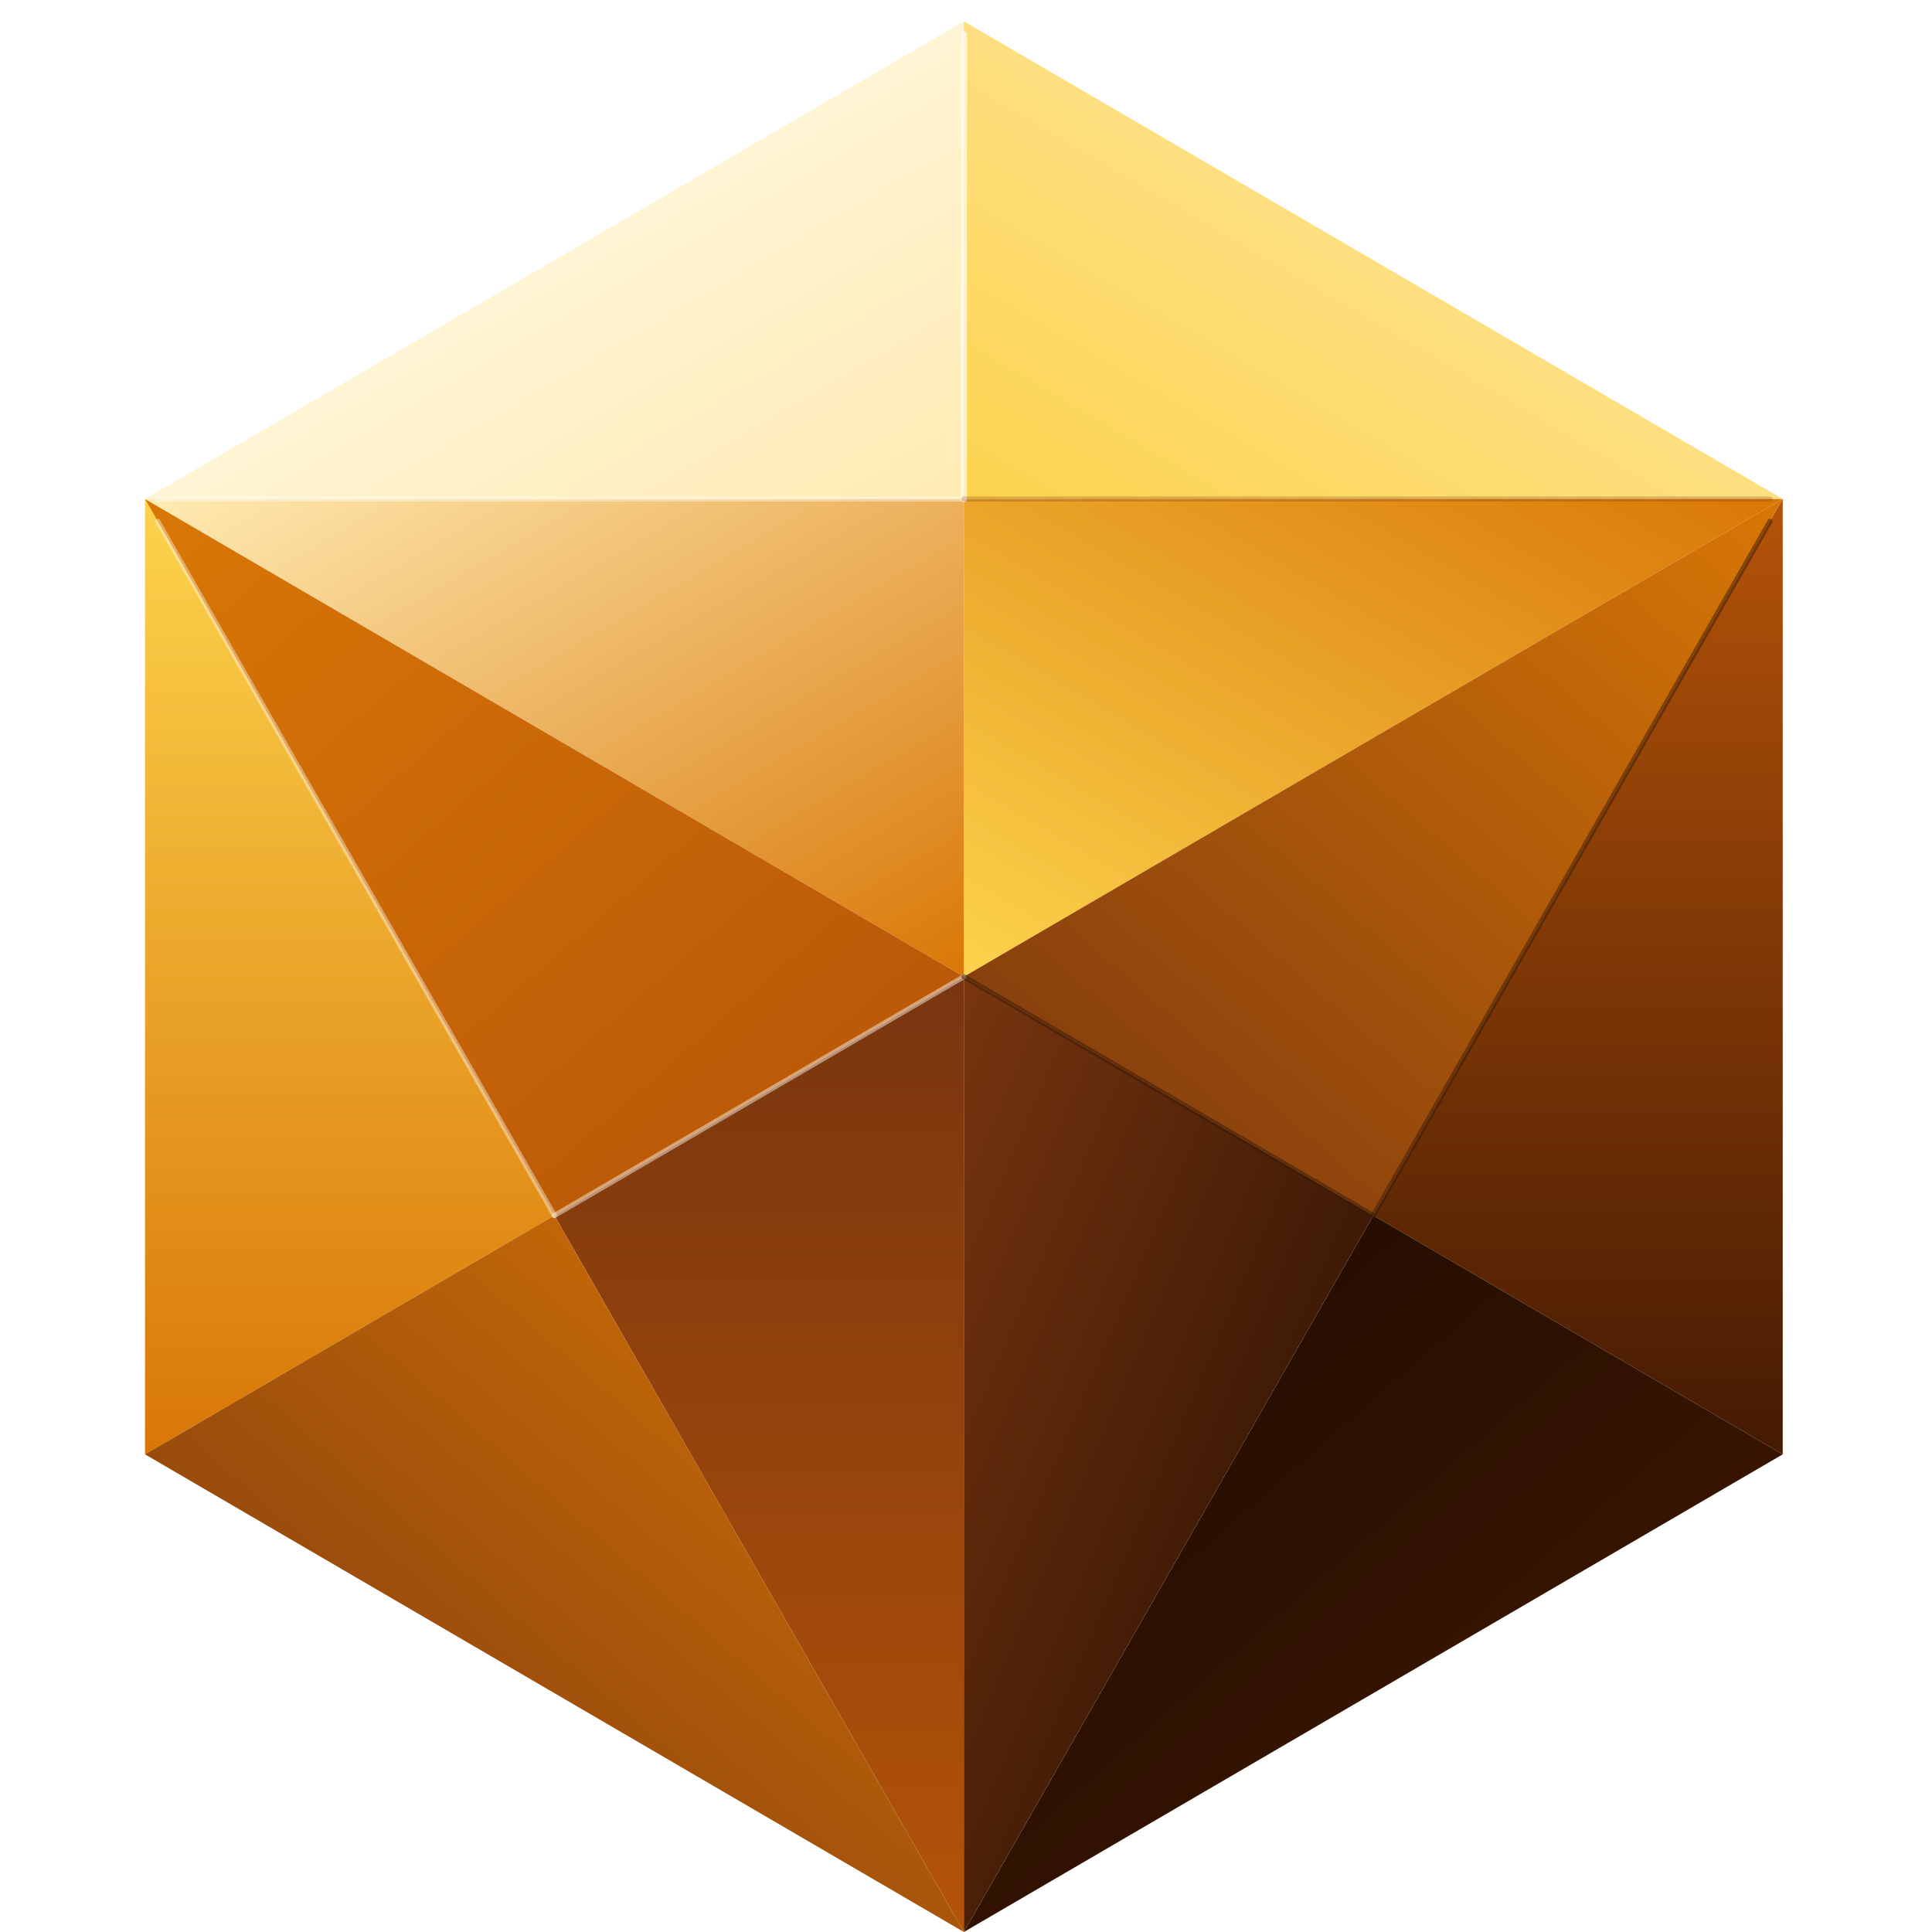
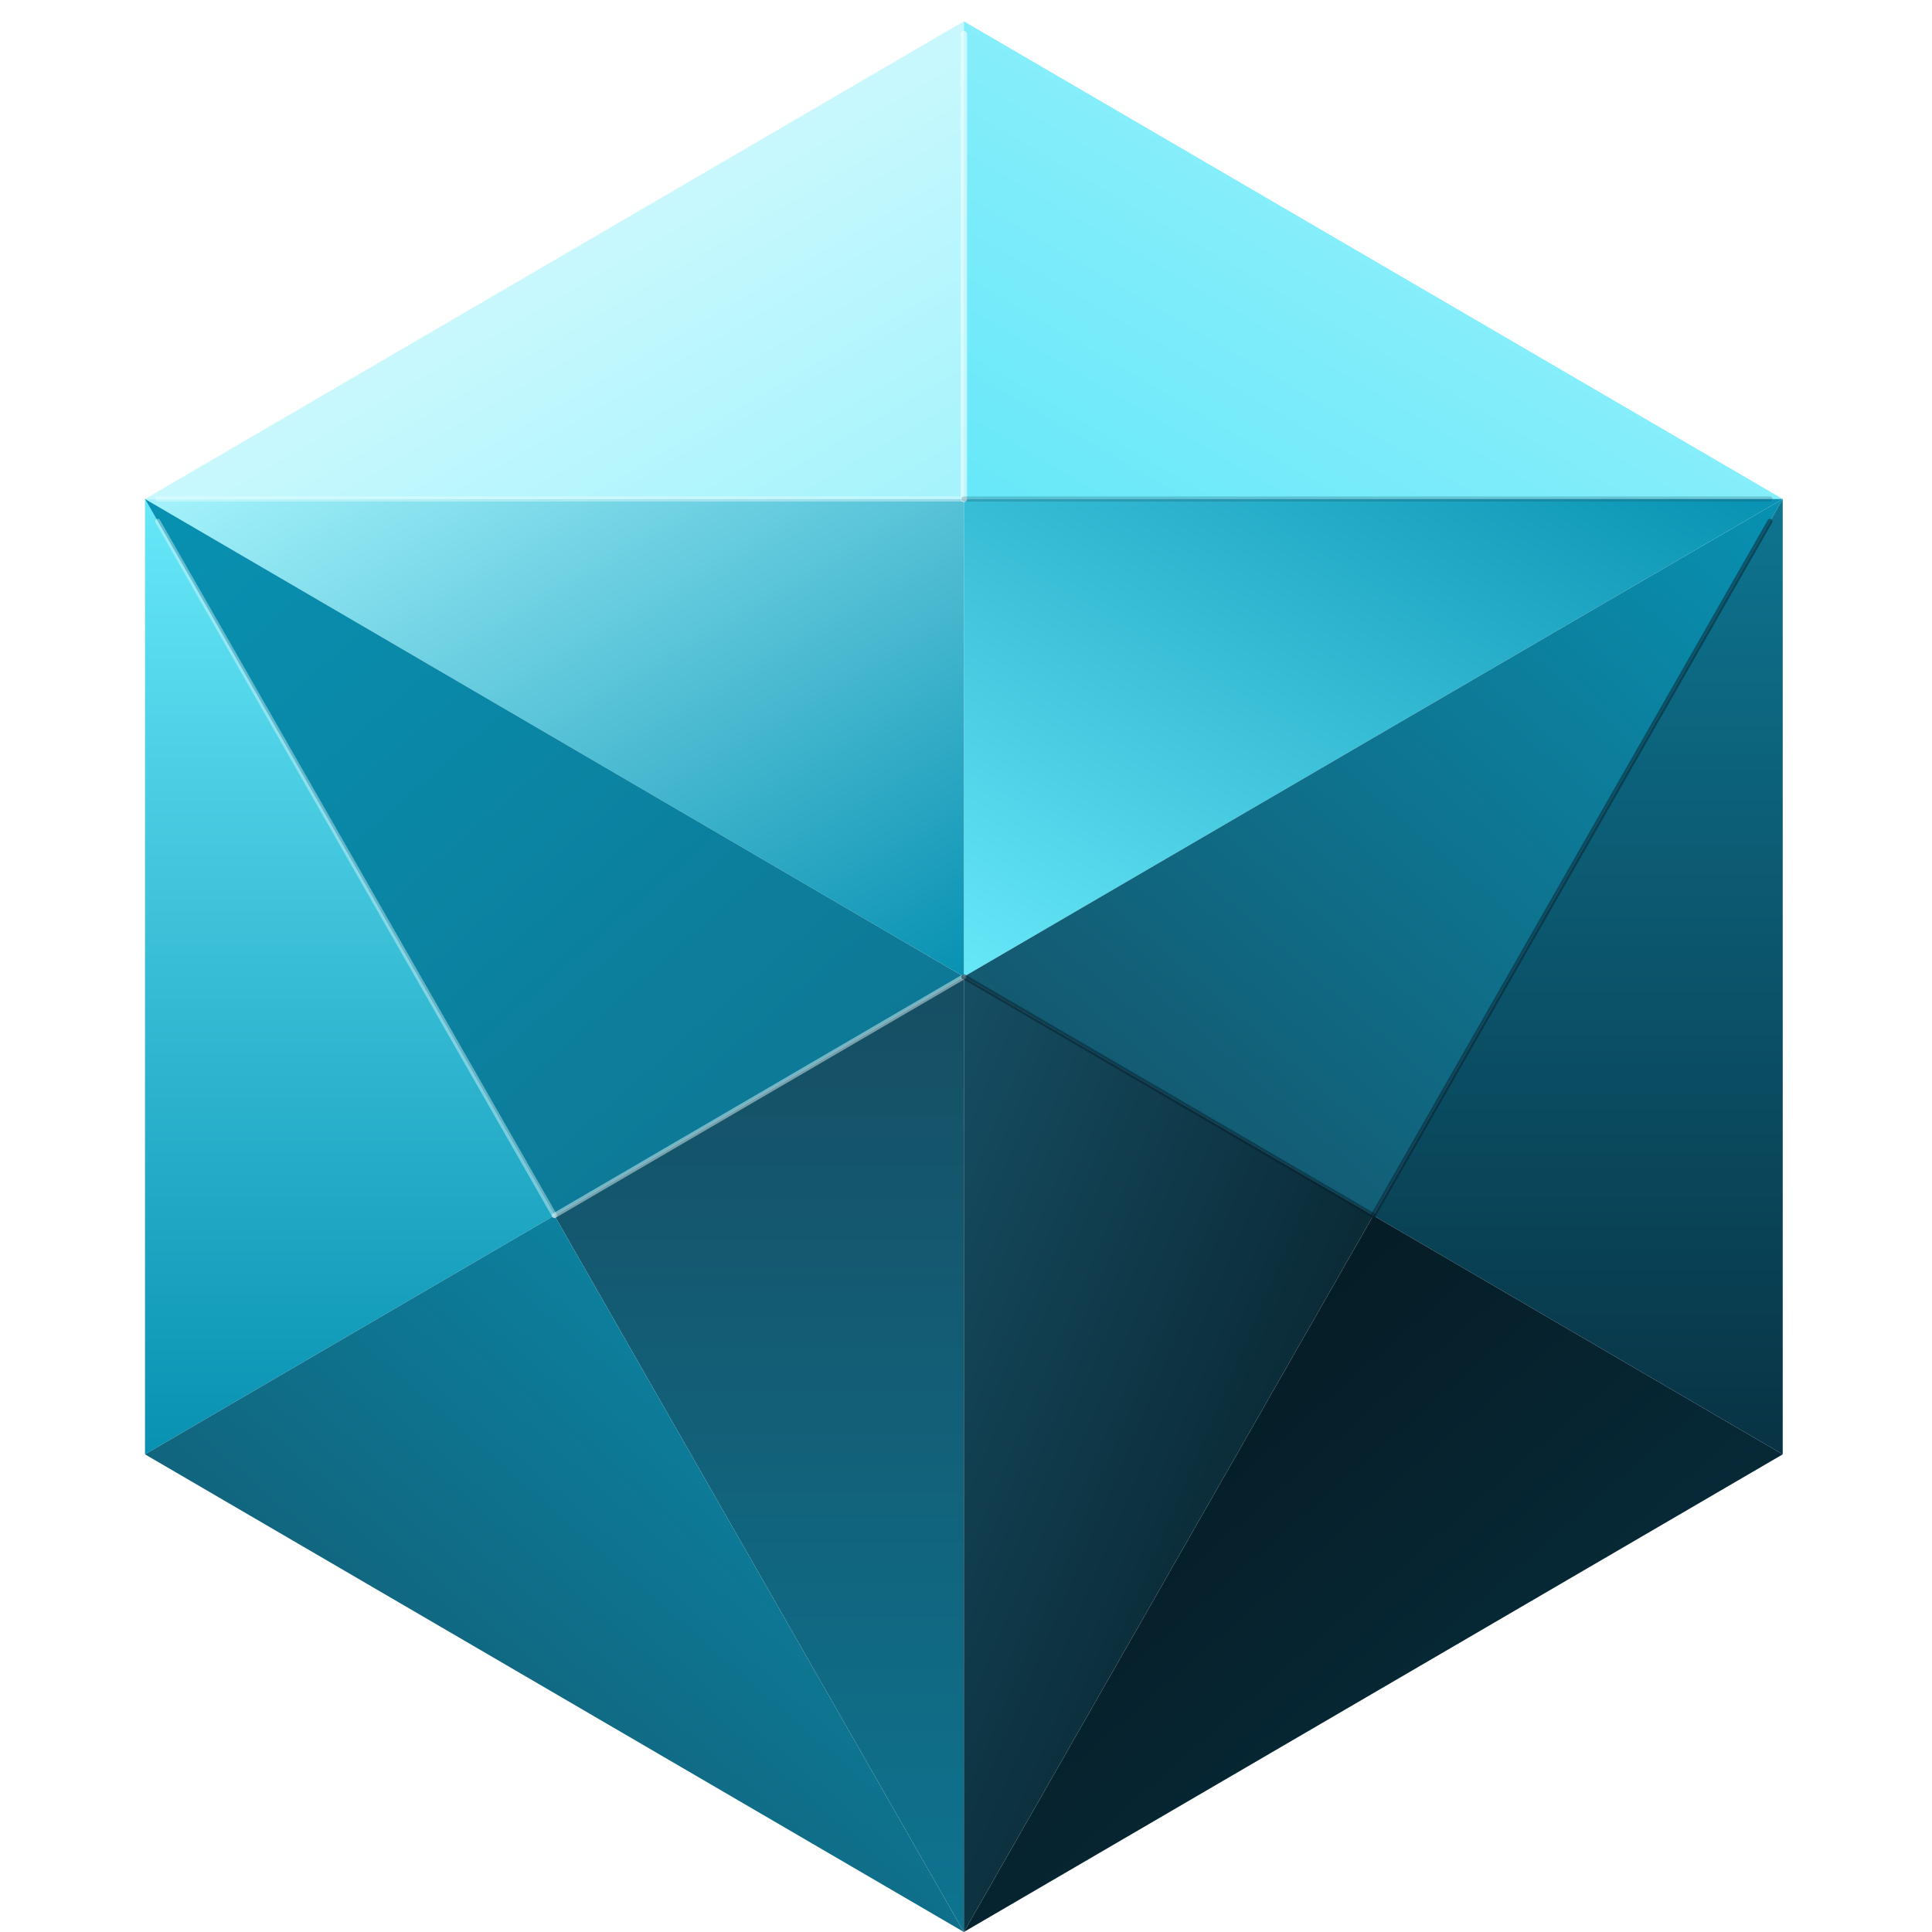
<svg xmlns="http://www.w3.org/2000/svg" viewBox="24 21 453 453" width="100%" height="100%">
  <defs>
    <linearGradient id="top1" x1="0%" y1="0%" x2="100%" y2="100%">
-       <stop offset="0%" stop-color="#FFFDF5" />
-       <stop offset="100%" stop-color="#FFEBB3" />
+       <stop offset="0%" stop-color="#ECFEFF" />
+       <stop offset="100%" stop-color="#A5F3FC" />
    </linearGradient>
    <linearGradient id="top2" x1="100%" y1="0%" x2="0%" y2="100%">
-       <stop offset="0%" stop-color="#FFEBB3" />
-       <stop offset="100%" stop-color="#FCD34D" />
+       <stop offset="0%" stop-color="#A5F3FC" />
+       <stop offset="100%" stop-color="#67E8F9" />
    </linearGradient>
    <linearGradient id="top3" x1="0%" y1="100%" x2="100%" y2="0%">
-       <stop offset="0%" stop-color="#FCD34D" />
-       <stop offset="100%" stop-color="#D97706" />
+       <stop offset="0%" stop-color="#67E8F9" />
+       <stop offset="100%" stop-color="#0891B2" />
    </linearGradient>
    <linearGradient id="top4" x1="0%" y1="0%" x2="100%" y2="100%">
-       <stop offset="0%" stop-color="#FFEBB3" />
-       <stop offset="100%" stop-color="#D97706" />
+       <stop offset="0%" stop-color="#A5F3FC" />
+       <stop offset="100%" stop-color="#0891B2" />
    </linearGradient>
    <linearGradient id="left1" x1="0%" y1="0%" x2="0%" y2="100%">
-       <stop offset="0%" stop-color="#FCD34D" />
-       <stop offset="100%" stop-color="#D97706" />
+       <stop offset="0%" stop-color="#67E8F9" />
+       <stop offset="100%" stop-color="#0891B2" />
    </linearGradient>
    <linearGradient id="left2" x1="0%" y1="0%" x2="100%" y2="100%">
-       <stop offset="0%" stop-color="#D97706" />
-       <stop offset="100%" stop-color="#B45309" />
+       <stop offset="0%" stop-color="#0891B2" />
+       <stop offset="100%" stop-color="#0E7490" />
    </linearGradient>
    <linearGradient id="left3" x1="0%" y1="100%" x2="0%" y2="0%">
-       <stop offset="0%" stop-color="#B45309" />
-       <stop offset="100%" stop-color="#78350F" />
+       <stop offset="0%" stop-color="#0E7490" />
+       <stop offset="100%" stop-color="#164E63" />
    </linearGradient>
    <linearGradient id="left4" x1="100%" y1="0%" x2="0%" y2="100%">
-       <stop offset="0%" stop-color="#D97706" />
-       <stop offset="100%" stop-color="#78350F" />
+       <stop offset="0%" stop-color="#0891B2" />
+       <stop offset="100%" stop-color="#164E63" />
    </linearGradient>
    <linearGradient id="right1" x1="100%" y1="0%" x2="0%" y2="100%">
-       <stop offset="0%" stop-color="#D97706" />
-       <stop offset="100%" stop-color="#78350F" />
+       <stop offset="0%" stop-color="#0891B2" />
+       <stop offset="100%" stop-color="#164E63" />
    </linearGradient>
    <linearGradient id="right2" x1="0%" y1="0%" x2="0%" y2="100%">
-       <stop offset="0%" stop-color="#B45309" />
-       <stop offset="100%" stop-color="#451A03" />
+       <stop offset="0%" stop-color="#0E7490" />
+       <stop offset="100%" stop-color="#083344" />
    </linearGradient>
    <linearGradient id="right3" x1="100%" y1="100%" x2="0%" y2="0%">
-       <stop offset="0%" stop-color="#451A03" />
-       <stop offset="100%" stop-color="#1C0A00" />
+       <stop offset="0%" stop-color="#083344" />
+       <stop offset="100%" stop-color="#04151C" />
    </linearGradient>
    <linearGradient id="right4" x1="0%" y1="0%" x2="100%" y2="100%">
-       <stop offset="0%" stop-color="#78350F" />
-       <stop offset="100%" stop-color="#1C0A00" />
+       <stop offset="0%" stop-color="#164E63" />
+       <stop offset="100%" stop-color="#04151C" />
    </linearGradient>
  </defs>
  <g>
    <polygon points="250,26 58,138 250,138" fill="url(#top1)" />
    <polygon points="250,26 442,138 250,138" fill="url(#top2)" />
    <polygon points="442,138 250,250 250,138" fill="url(#top3)" />
    <polygon points="58,138 250,250 250,138" fill="url(#top4)" />
    <polygon points="58,138 154,306 58,362" fill="url(#left1)" />
    <polygon points="58,138 250,250 154,306" fill="url(#left2)" />
    <polygon points="250,250 250,474 154,306" fill="url(#left3)" />
    <polygon points="58,362 250,474 154,306" fill="url(#left4)" />
    <polygon points="250,250 442,138 346,306" fill="url(#right1)" />
    <polygon points="442,138 442,362 346,306" fill="url(#right2)" />
    <polygon points="442,362 250,474 346,306" fill="url(#right3)" />
    <polygon points="250,250 250,474 346,306" fill="url(#right4)" />
-     <line x1="250" y1="29" x2="250" y2="138" stroke="#FFFDF5" stroke-width="1.5" stroke-linecap="round" opacity="0.65" />
-     <line x1="61" y1="138" x2="250" y2="138" stroke="#FFFDF5" stroke-width="1.2" stroke-linecap="round" opacity="0.4" />
-     <line x1="61" y1="143.25" x2="154" y2="306" stroke="#FFFDF5" stroke-width="1.2" stroke-linecap="round" opacity="0.4" />
-     <line x1="250" y1="250" x2="154" y2="306" stroke="#FFFDF5" stroke-width="1.2" stroke-linecap="round" opacity="0.45" />
-     <line x1="439" y1="143.25" x2="346" y2="306" stroke="#3A1702" stroke-width="1.2" stroke-linecap="round" opacity="0.5" />
-     <line x1="250" y1="250" x2="346" y2="306" stroke="#3A1702" stroke-width="1.2" stroke-linecap="round" opacity="0.5" />
-     <line x1="439" y1="138" x2="250" y2="138" stroke="#78350F" stroke-width="1.2" stroke-linecap="round" opacity="0.25" />
+     <line x1="250" y1="29" x2="250" y2="138" stroke="#ECFEFF" stroke-width="1.5" stroke-linecap="round" opacity="0.65" />
+     <line x1="61" y1="138" x2="250" y2="138" stroke="#ECFEFF" stroke-width="1.2" stroke-linecap="round" opacity="0.4" />
+     <line x1="61" y1="143.25" x2="154" y2="306" stroke="#ECFEFF" stroke-width="1.2" stroke-linecap="round" opacity="0.4" />
+     <line x1="250" y1="250" x2="154" y2="306" stroke="#ECFEFF" stroke-width="1.2" stroke-linecap="round" opacity="0.45" />
+     <line x1="439" y1="143.25" x2="346" y2="306" stroke="#03202E" stroke-width="1.2" stroke-linecap="round" opacity="0.5" />
+     <line x1="250" y1="250" x2="346" y2="306" stroke="#03202E" stroke-width="1.2" stroke-linecap="round" opacity="0.5" />
+     <line x1="439" y1="138" x2="250" y2="138" stroke="#164E63" stroke-width="1.2" stroke-linecap="round" opacity="0.25" />
  </g>
</svg>
